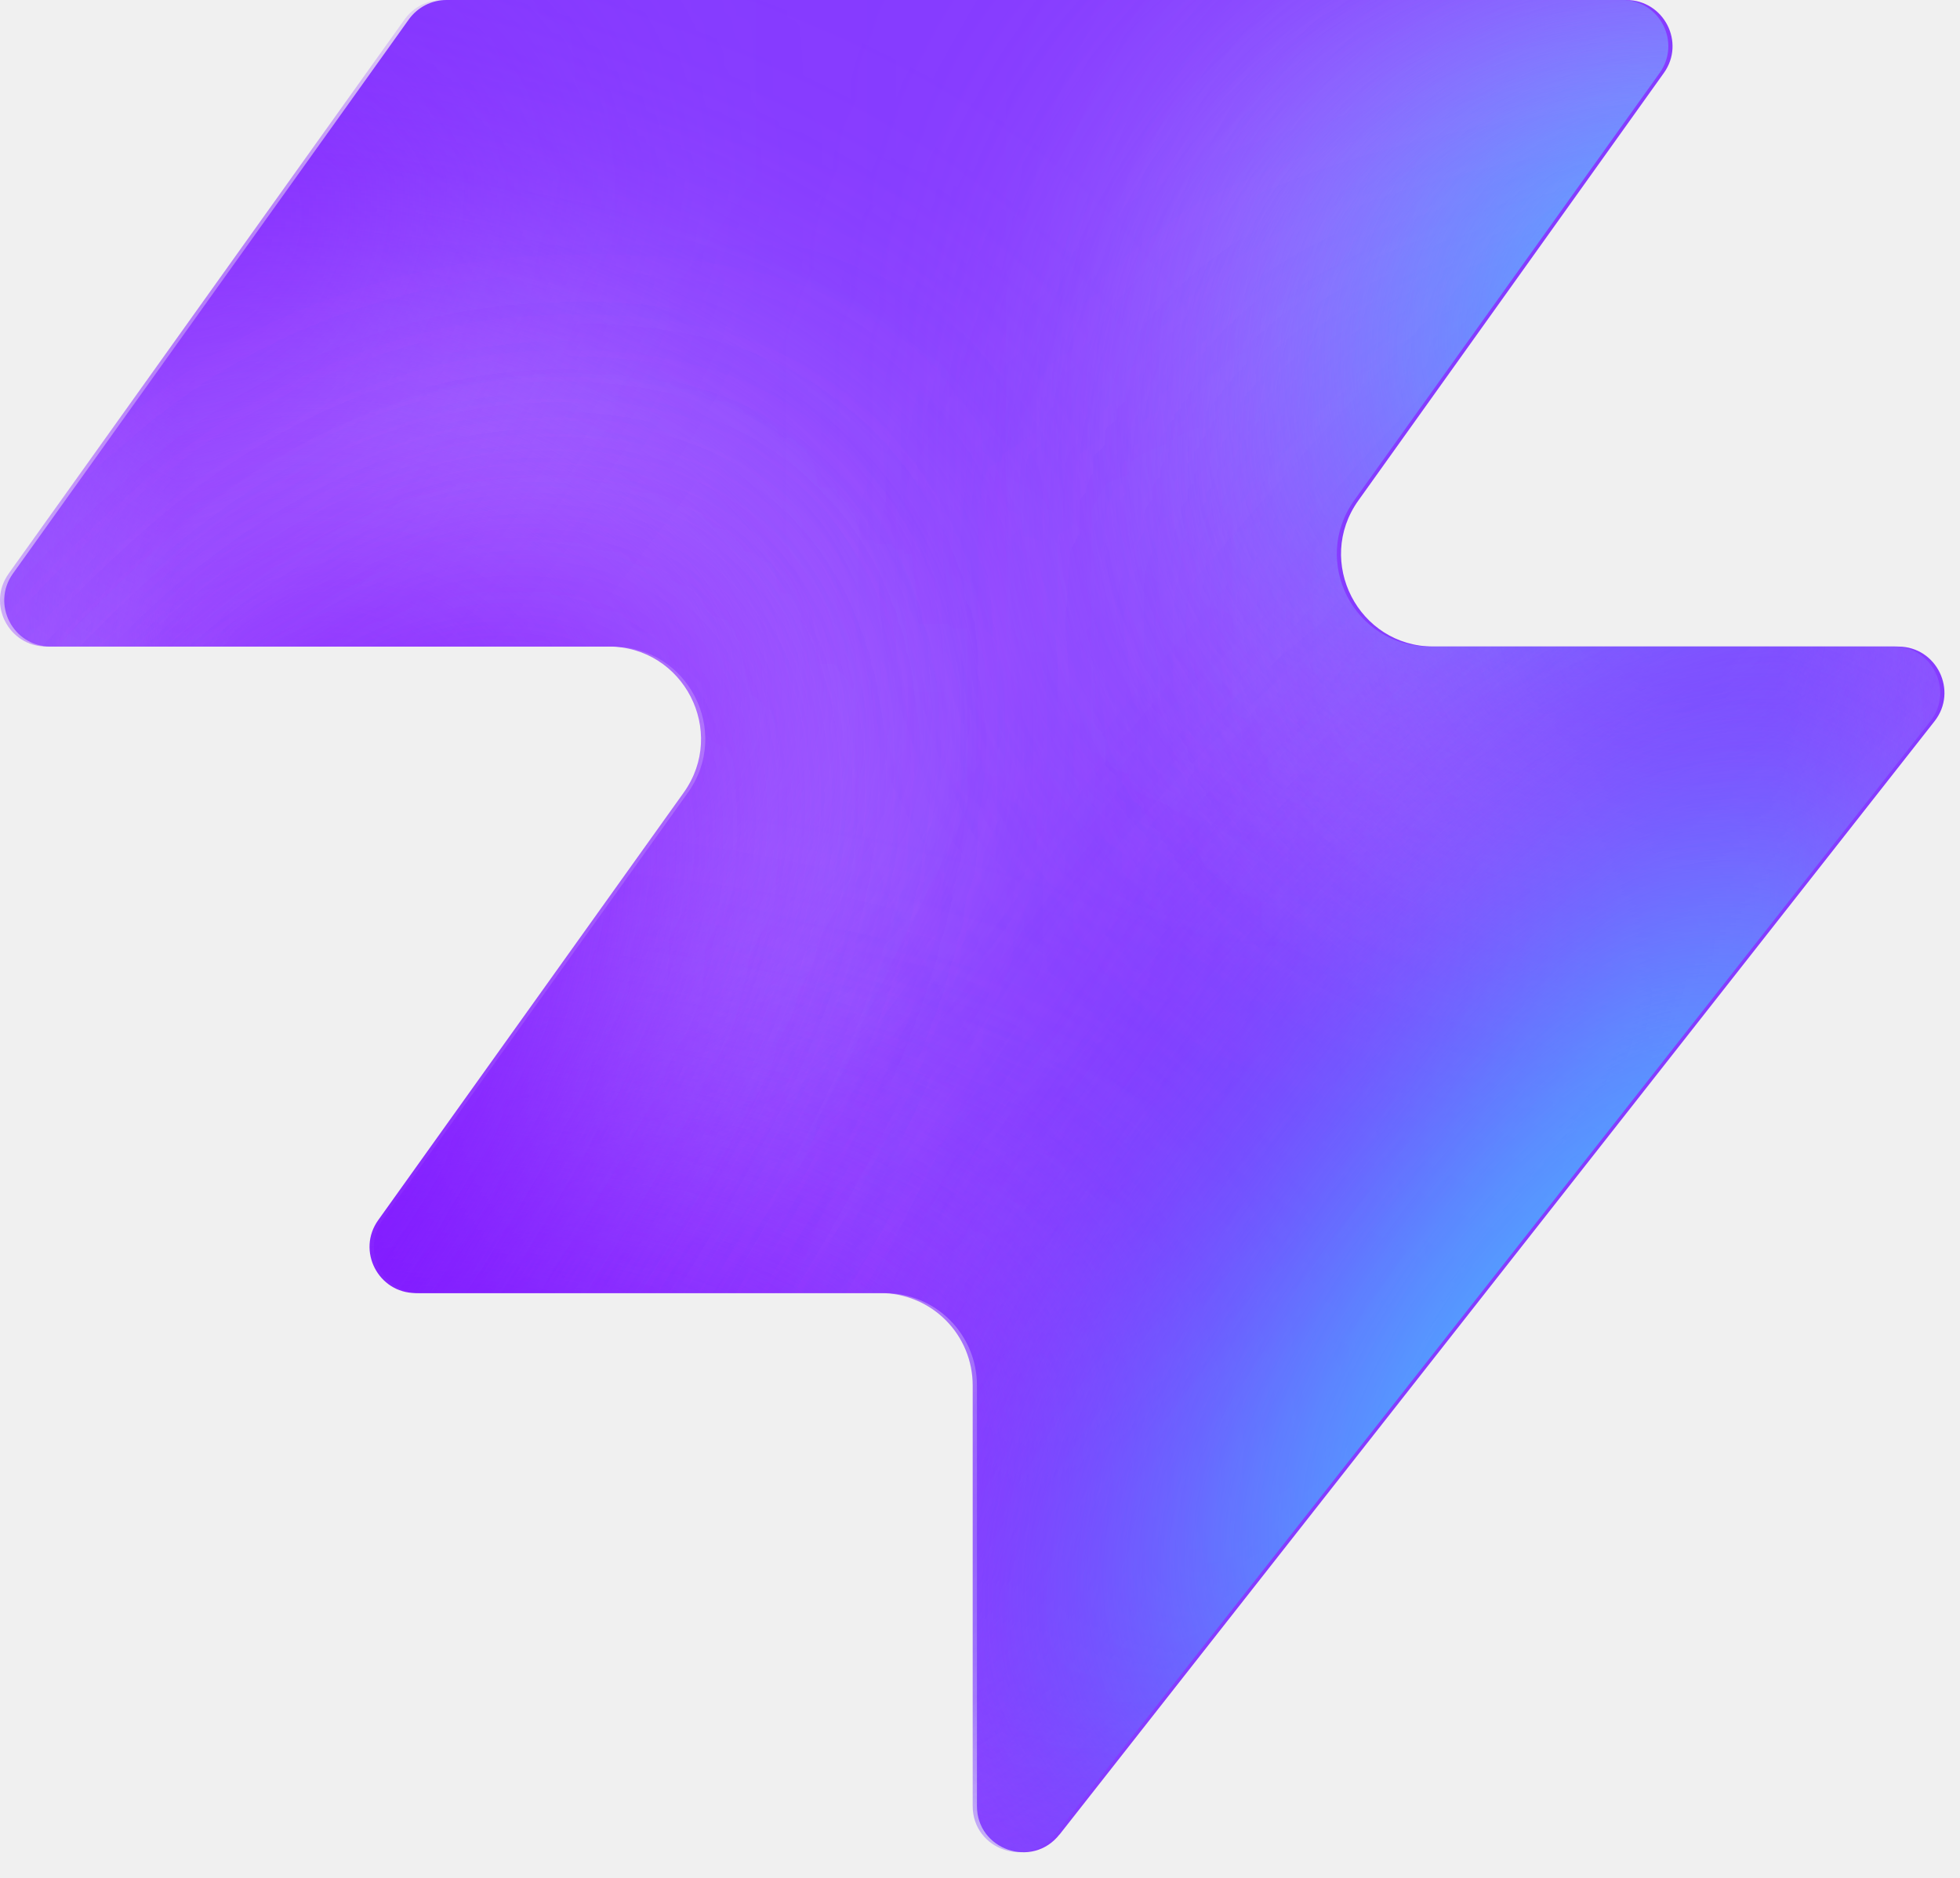
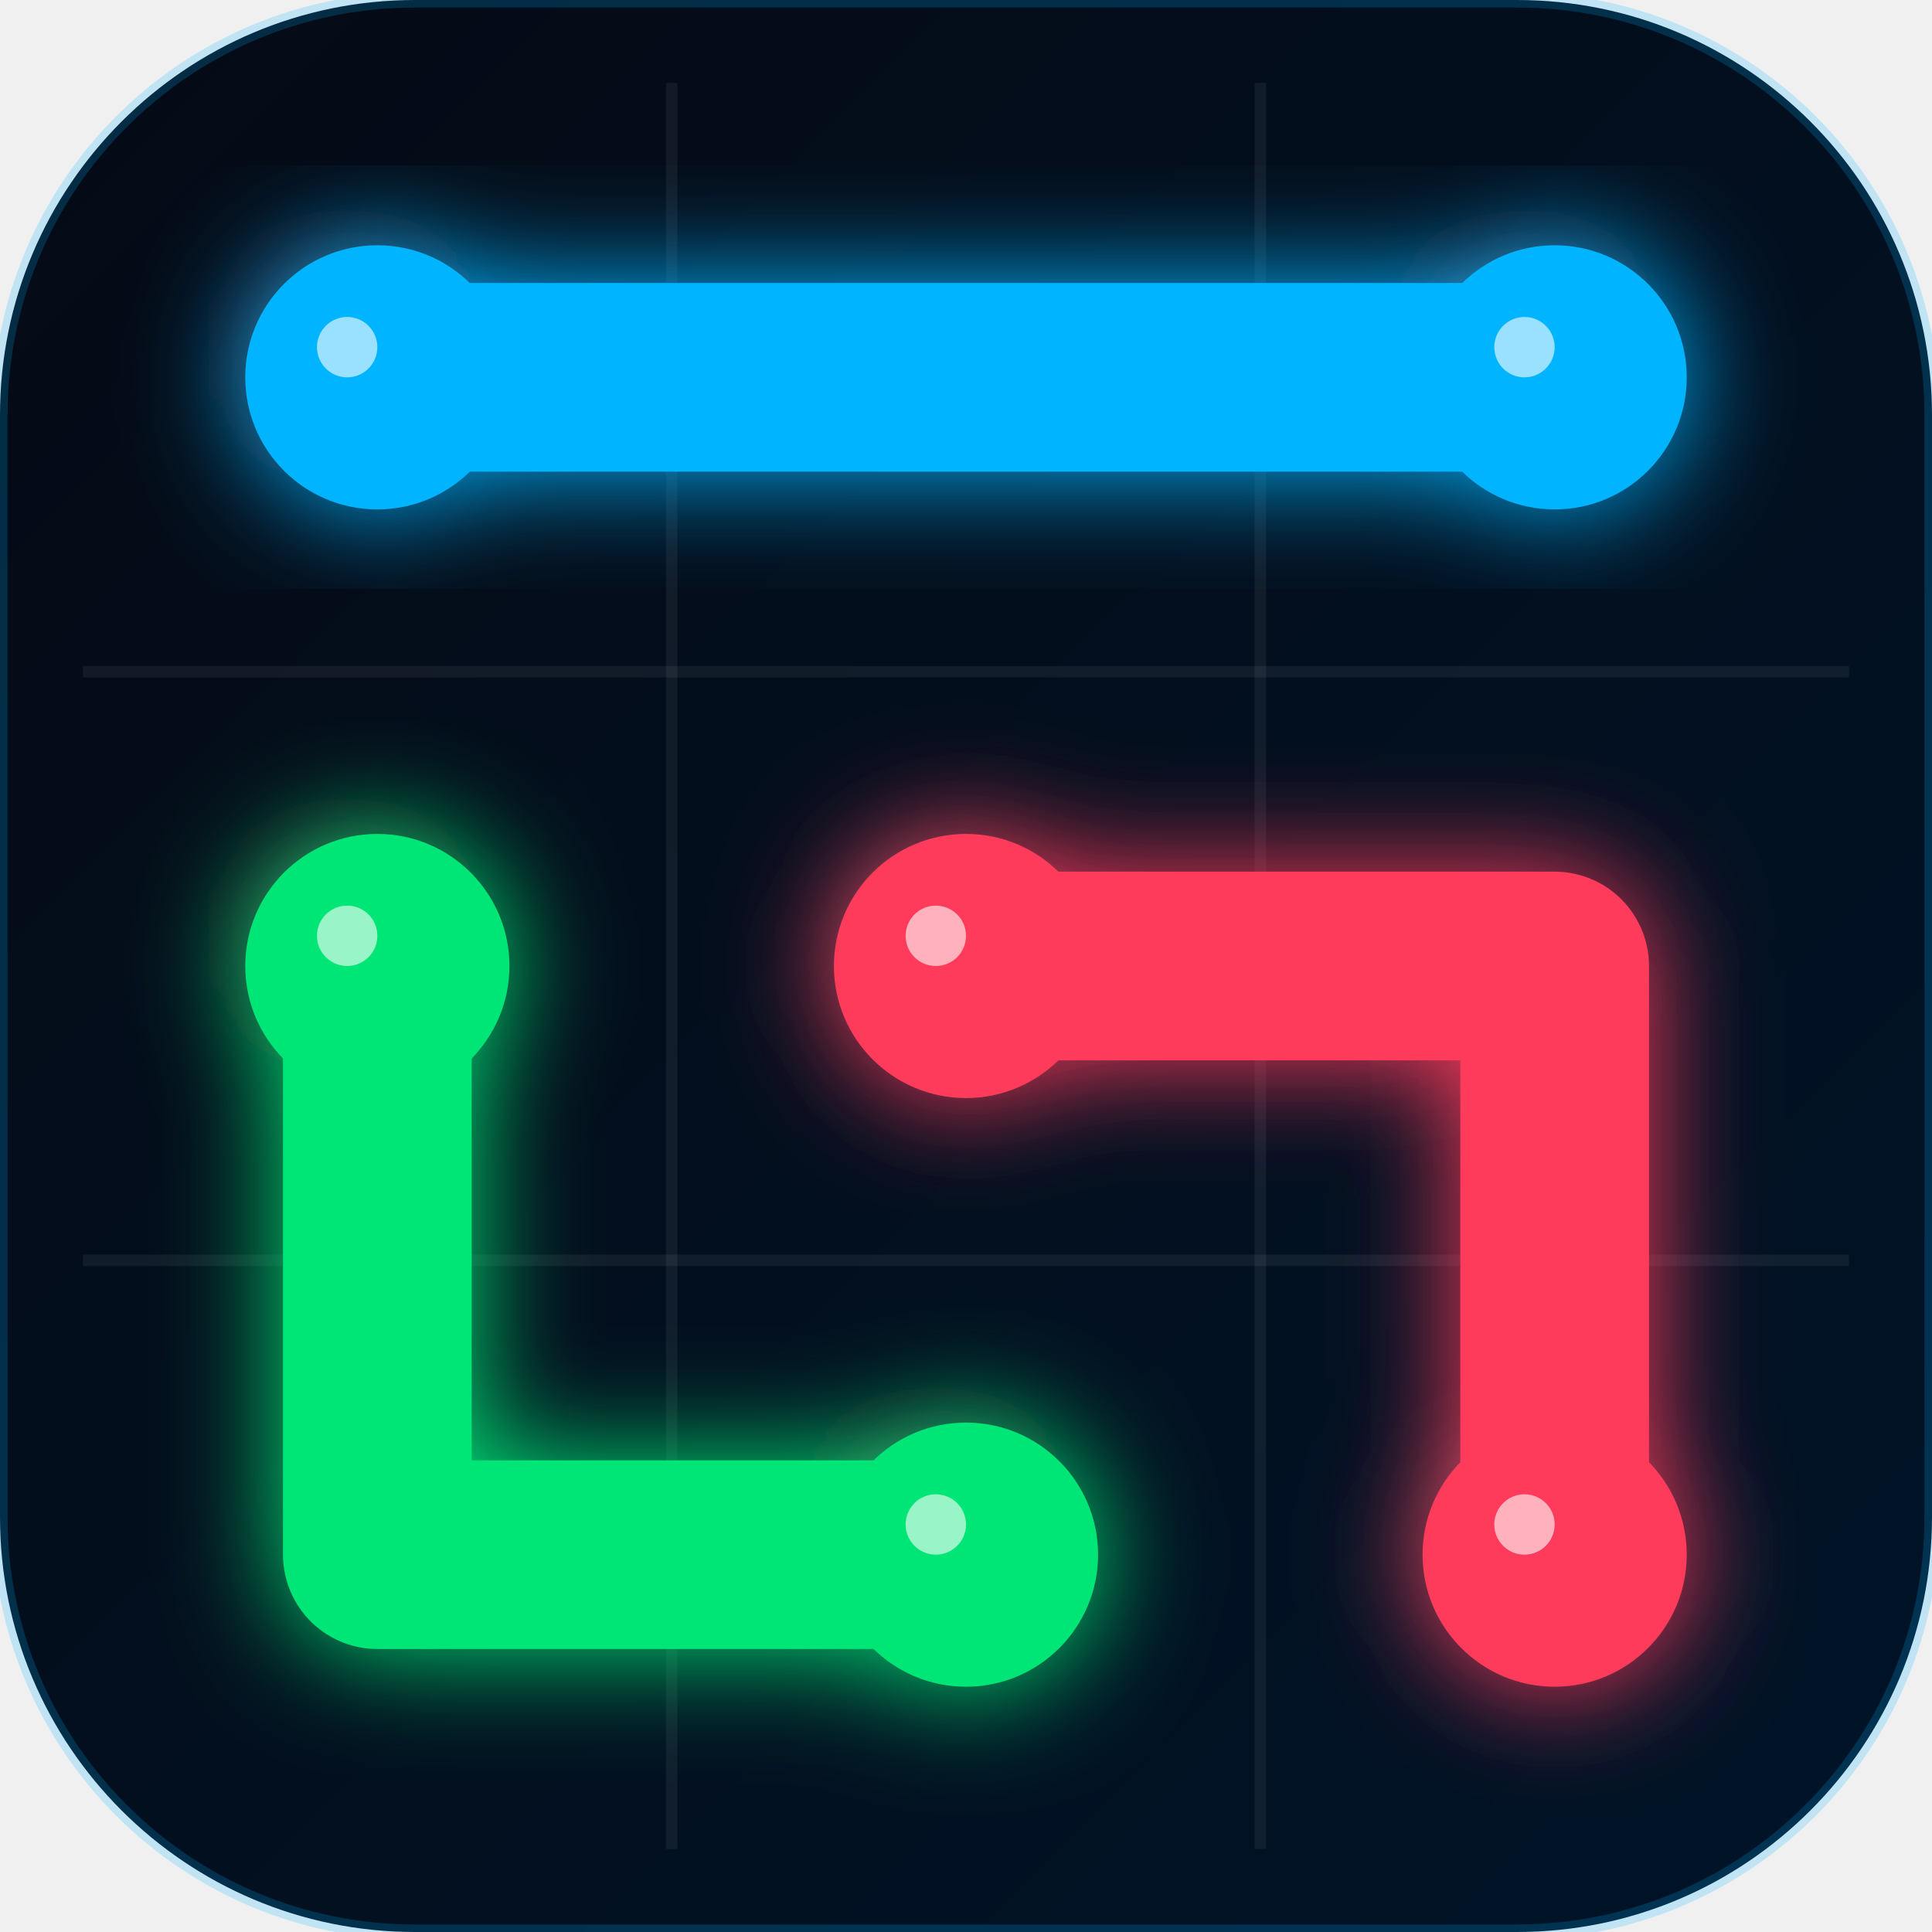
- <svg xmlns="http://www.w3.org/2000/svg" width="48" height="46" fill="none" viewBox="0 0 48 46">
-   <path fill="#863bff" d="M25.946 44.938c-.664.845-2.021.375-2.021-.698V33.937a2.26 2.26 0 0 0-2.262-2.262H10.287c-.92 0-1.456-1.04-.92-1.788l7.48-10.471c1.07-1.497 0-3.578-1.842-3.578H1.237c-.92 0-1.456-1.04-.92-1.788L10.013.474c.214-.297.556-.474.92-.474h28.894c.92 0 1.456 1.04.92 1.788l-7.48 10.471c-1.07 1.498 0 3.579 1.842 3.579h11.377c.943 0 1.473 1.088.89 1.83L25.947 44.94z" style="fill:#863bff;fill:color(display-p3 .525 .23 1);fill-opacity:1" />
-   <mask id="a" width="48" height="46" x="0" y="0" maskUnits="userSpaceOnUse" style="mask-type:alpha">
-     <path fill="#000" d="M25.842 44.938c-.664.844-2.021.375-2.021-.698V33.937a2.26 2.26 0 0 0-2.262-2.262H10.183c-.92 0-1.456-1.04-.92-1.788l7.48-10.471c1.07-1.498 0-3.579-1.842-3.579H1.133c-.92 0-1.456-1.04-.92-1.787L9.91.473c.214-.297.556-.474.92-.474h28.894c.92 0 1.456 1.04.92 1.788l-7.48 10.471c-1.07 1.498 0 3.578 1.842 3.578h11.377c.943 0 1.473 1.088.89 1.832L25.843 44.94z" style="fill:#000;fill-opacity:1" />
-   </mask>
-   <g mask="url(#a)">
-     <g filter="url(#b)">
-       <ellipse cx="5.508" cy="14.704" fill="#ede6ff" rx="5.508" ry="14.704" style="fill:#ede6ff;fill:color(display-p3 .927 .903 1);fill-opacity:1" transform="matrix(.00324 1 1 -.00324 -4.47 31.516)" />
-     </g>
-     <g filter="url(#c)">
-       <ellipse cx="10.399" cy="29.851" fill="#ede6ff" rx="10.399" ry="29.851" style="fill:#ede6ff;fill:color(display-p3 .927 .903 1);fill-opacity:1" transform="matrix(.00324 1 1 -.00324 -39.328 7.883)" />
-     </g>
-     <g filter="url(#d)">
-       <ellipse cx="5.508" cy="30.487" fill="#7e14ff" rx="5.508" ry="30.487" style="fill:#7e14ff;fill:color(display-p3 .492 .077 1);fill-opacity:1" transform="rotate(89.814 -25.913 -14.639)scale(1 -1)" />
-     </g>
-     <g filter="url(#e)">
-       <ellipse cx="5.508" cy="30.599" fill="#7e14ff" rx="5.508" ry="30.599" style="fill:#7e14ff;fill:color(display-p3 .492 .077 1);fill-opacity:1" transform="rotate(89.814 -32.644 -3.334)scale(1 -1)" />
-     </g>
-     <g filter="url(#f)">
-       <ellipse cx="5.508" cy="30.599" fill="#7e14ff" rx="5.508" ry="30.599" style="fill:#7e14ff;fill:color(display-p3 .492 .077 1);fill-opacity:1" transform="matrix(.00324 1 1 -.00324 -34.34 30.47)" />
-     </g>
-     <g filter="url(#g)">
-       <ellipse cx="14.072" cy="22.078" fill="#ede6ff" rx="14.072" ry="22.078" style="fill:#ede6ff;fill:color(display-p3 .927 .903 1);fill-opacity:1" transform="rotate(93.35 24.506 48.493)scale(-1 1)" />
-     </g>
-     <g filter="url(#h)">
-       <ellipse cx="3.47" cy="21.501" fill="#7e14ff" rx="3.47" ry="21.501" style="fill:#7e14ff;fill:color(display-p3 .492 .077 1);fill-opacity:1" transform="rotate(89.009 28.708 47.59)scale(-1 1)" />
-     </g>
-     <g filter="url(#i)">
-       <ellipse cx="3.47" cy="21.501" fill="#7e14ff" rx="3.47" ry="21.501" style="fill:#7e14ff;fill:color(display-p3 .492 .077 1);fill-opacity:1" transform="rotate(89.009 28.708 47.59)scale(-1 1)" />
-     </g>
-     <g filter="url(#j)">
-       <ellipse cx=".387" cy="8.972" fill="#7e14ff" rx="4.407" ry="29.108" style="fill:#7e14ff;fill:color(display-p3 .492 .077 1);fill-opacity:1" transform="rotate(39.51 .387 8.972)" />
-     </g>
-     <g filter="url(#k)">
-       <ellipse cx="47.523" cy="-6.092" fill="#7e14ff" rx="4.407" ry="29.108" style="fill:#7e14ff;fill:color(display-p3 .492 .077 1);fill-opacity:1" transform="rotate(37.892 47.523 -6.092)" />
-     </g>
-     <g filter="url(#l)">
-       <ellipse cx="41.412" cy="6.333" fill="#47bfff" rx="5.971" ry="9.665" style="fill:#47bfff;fill:color(display-p3 .28 .748 1);fill-opacity:1" transform="rotate(37.892 41.412 6.333)" />
-     </g>
-     <g filter="url(#m)">
-       <ellipse cx="-1.879" cy="38.332" fill="#7e14ff" rx="4.407" ry="29.108" style="fill:#7e14ff;fill:color(display-p3 .492 .077 1);fill-opacity:1" transform="rotate(37.892 -1.88 38.332)" />
-     </g>
-     <g filter="url(#n)">
-       <ellipse cx="-1.879" cy="38.332" fill="#7e14ff" rx="4.407" ry="29.108" style="fill:#7e14ff;fill:color(display-p3 .492 .077 1);fill-opacity:1" transform="rotate(37.892 -1.88 38.332)" />
-     </g>
-     <g filter="url(#o)">
-       <ellipse cx="35.651" cy="29.907" fill="#7e14ff" rx="4.407" ry="29.108" style="fill:#7e14ff;fill:color(display-p3 .492 .077 1);fill-opacity:1" transform="rotate(37.892 35.651 29.907)" />
-     </g>
-     <g filter="url(#p)">
-       <ellipse cx="38.418" cy="32.4" fill="#47bfff" rx="5.971" ry="15.297" style="fill:#47bfff;fill:color(display-p3 .28 .748 1);fill-opacity:1" transform="rotate(37.892 38.418 32.4)" />
-     </g>
+ <svg xmlns="http://www.w3.org/2000/svg" viewBox="0 0 512 512">
+   <defs>
+     <filter id="glow-blue" x="-30%" y="-30%" width="160%" height="160%">
+       <feGaussianBlur stdDeviation="15" result="blur" />
+       <feMerge>
+         <feMergeNode in="blur" />
+         <feMergeNode in="SourceGraphic" />
+       </feMerge>
+     </filter>
+     <filter id="glow-green" x="-30%" y="-30%" width="160%" height="160%">
+       <feGaussianBlur stdDeviation="15" result="blur" />
+       <feMerge>
+         <feMergeNode in="blur" />
+         <feMergeNode in="SourceGraphic" />
+       </feMerge>
+     </filter>
+     <filter id="glow-red" x="-30%" y="-30%" width="160%" height="160%">
+       <feGaussianBlur stdDeviation="15" result="blur" />
+       <feMerge>
+         <feMergeNode in="blur" />
+         <feMergeNode in="SourceGraphic" />
+       </feMerge>
+     </filter>
+     <linearGradient id="bg" x1="0%" y1="0%" x2="100%" y2="100%">
+       <stop offset="0%" stop-color="#050a15" />
+       <stop offset="100%" stop-color="#001428" />
+     </linearGradient>
+   </defs>
+   <rect width="512" height="512" rx="110" fill="url(#bg)" />
+   <rect width="512" height="512" rx="110" fill="transparent" stroke="#00b4ff" stroke-width="4" stroke-opacity="0.2" />
+   <g stroke="#ffffff" stroke-opacity="0.06" stroke-width="3">
+     <line x1="178" y1="22" x2="178" y2="490" />
+     <line x1="334" y1="22" x2="334" y2="490" />
+     <line x1="22" y1="178" x2="490" y2="178" />
+     <line x1="22" y1="334" x2="490" y2="334" />
  </g>
-   <defs>
-     <filter id="b" width="60.045" height="41.654" x="-19.77" y="16.149" color-interpolation-filters="sRGB" filterUnits="userSpaceOnUse">
-       <feFlood flood-opacity="0" result="BackgroundImageFix" />
-       <feBlend in="SourceGraphic" in2="BackgroundImageFix" result="shape" />
-       <feGaussianBlur result="effect1_foregroundBlur_2002_17158" stdDeviation="7.659" />
-     </filter>
-     <filter id="c" width="90.34" height="51.437" x="-54.613" y="-7.533" color-interpolation-filters="sRGB" filterUnits="userSpaceOnUse">
-       <feFlood flood-opacity="0" result="BackgroundImageFix" />
-       <feBlend in="SourceGraphic" in2="BackgroundImageFix" result="shape" />
-       <feGaussianBlur result="effect1_foregroundBlur_2002_17158" stdDeviation="7.659" />
-     </filter>
-     <filter id="d" width="79.355" height="29.4" x="-49.64" y="2.03" color-interpolation-filters="sRGB" filterUnits="userSpaceOnUse">
-       <feFlood flood-opacity="0" result="BackgroundImageFix" />
-       <feBlend in="SourceGraphic" in2="BackgroundImageFix" result="shape" />
-       <feGaussianBlur result="effect1_foregroundBlur_2002_17158" stdDeviation="4.596" />
-     </filter>
-     <filter id="e" width="79.579" height="29.4" x="-45.045" y="20.029" color-interpolation-filters="sRGB" filterUnits="userSpaceOnUse">
-       <feFlood flood-opacity="0" result="BackgroundImageFix" />
-       <feBlend in="SourceGraphic" in2="BackgroundImageFix" result="shape" />
-       <feGaussianBlur result="effect1_foregroundBlur_2002_17158" stdDeviation="4.596" />
-     </filter>
-     <filter id="f" width="79.579" height="29.4" x="-43.513" y="21.178" color-interpolation-filters="sRGB" filterUnits="userSpaceOnUse">
-       <feFlood flood-opacity="0" result="BackgroundImageFix" />
-       <feBlend in="SourceGraphic" in2="BackgroundImageFix" result="shape" />
-       <feGaussianBlur result="effect1_foregroundBlur_2002_17158" stdDeviation="4.596" />
-     </filter>
-     <filter id="g" width="74.749" height="58.852" x="15.756" y="-17.901" color-interpolation-filters="sRGB" filterUnits="userSpaceOnUse">
-       <feFlood flood-opacity="0" result="BackgroundImageFix" />
-       <feBlend in="SourceGraphic" in2="BackgroundImageFix" result="shape" />
-       <feGaussianBlur result="effect1_foregroundBlur_2002_17158" stdDeviation="7.659" />
-     </filter>
-     <filter id="h" width="61.377" height="25.362" x="23.548" y="2.284" color-interpolation-filters="sRGB" filterUnits="userSpaceOnUse">
-       <feFlood flood-opacity="0" result="BackgroundImageFix" />
-       <feBlend in="SourceGraphic" in2="BackgroundImageFix" result="shape" />
-       <feGaussianBlur result="effect1_foregroundBlur_2002_17158" stdDeviation="4.596" />
-     </filter>
-     <filter id="i" width="61.377" height="25.362" x="23.548" y="2.284" color-interpolation-filters="sRGB" filterUnits="userSpaceOnUse">
-       <feFlood flood-opacity="0" result="BackgroundImageFix" />
-       <feBlend in="SourceGraphic" in2="BackgroundImageFix" result="shape" />
-       <feGaussianBlur result="effect1_foregroundBlur_2002_17158" stdDeviation="4.596" />
-     </filter>
-     <filter id="j" width="56.045" height="63.649" x="-27.636" y="-22.853" color-interpolation-filters="sRGB" filterUnits="userSpaceOnUse">
-       <feFlood flood-opacity="0" result="BackgroundImageFix" />
-       <feBlend in="SourceGraphic" in2="BackgroundImageFix" result="shape" />
-       <feGaussianBlur result="effect1_foregroundBlur_2002_17158" stdDeviation="4.596" />
-     </filter>
-     <filter id="k" width="54.814" height="64.646" x="20.116" y="-38.415" color-interpolation-filters="sRGB" filterUnits="userSpaceOnUse">
-       <feFlood flood-opacity="0" result="BackgroundImageFix" />
-       <feBlend in="SourceGraphic" in2="BackgroundImageFix" result="shape" />
-       <feGaussianBlur result="effect1_foregroundBlur_2002_17158" stdDeviation="4.596" />
-     </filter>
-     <filter id="l" width="33.541" height="35.313" x="24.641" y="-11.323" color-interpolation-filters="sRGB" filterUnits="userSpaceOnUse">
-       <feFlood flood-opacity="0" result="BackgroundImageFix" />
-       <feBlend in="SourceGraphic" in2="BackgroundImageFix" result="shape" />
-       <feGaussianBlur result="effect1_foregroundBlur_2002_17158" stdDeviation="4.596" />
-     </filter>
-     <filter id="m" width="54.814" height="64.646" x="-29.286" y="6.009" color-interpolation-filters="sRGB" filterUnits="userSpaceOnUse">
-       <feFlood flood-opacity="0" result="BackgroundImageFix" />
-       <feBlend in="SourceGraphic" in2="BackgroundImageFix" result="shape" />
-       <feGaussianBlur result="effect1_foregroundBlur_2002_17158" stdDeviation="4.596" />
-     </filter>
-     <filter id="n" width="54.814" height="64.646" x="-29.286" y="6.009" color-interpolation-filters="sRGB" filterUnits="userSpaceOnUse">
-       <feFlood flood-opacity="0" result="BackgroundImageFix" />
-       <feBlend in="SourceGraphic" in2="BackgroundImageFix" result="shape" />
-       <feGaussianBlur result="effect1_foregroundBlur_2002_17158" stdDeviation="4.596" />
-     </filter>
-     <filter id="o" width="54.814" height="64.646" x="8.244" y="-2.416" color-interpolation-filters="sRGB" filterUnits="userSpaceOnUse">
-       <feFlood flood-opacity="0" result="BackgroundImageFix" />
-       <feBlend in="SourceGraphic" in2="BackgroundImageFix" result="shape" />
-       <feGaussianBlur result="effect1_foregroundBlur_2002_17158" stdDeviation="4.596" />
-     </filter>
-     <filter id="p" width="39.409" height="43.623" x="18.713" y="10.588" color-interpolation-filters="sRGB" filterUnits="userSpaceOnUse">
-       <feFlood flood-opacity="0" result="BackgroundImageFix" />
-       <feBlend in="SourceGraphic" in2="BackgroundImageFix" result="shape" />
-       <feGaussianBlur result="effect1_foregroundBlur_2002_17158" stdDeviation="4.596" />
-     </filter>
-   </defs>
+   <g filter="url(#glow-blue)">
+     <path d="M 100,100 L 412,100" stroke="#00b4ff" stroke-width="50" stroke-linecap="round" stroke-linejoin="round" fill="none" />
+     <circle cx="100" cy="100" r="35" fill="#00b4ff" />
+     <circle cx="412" cy="100" r="35" fill="#00b4ff" />
+     <circle cx="92" cy="92" r="8" fill="#ffffff" fill-opacity="0.6" />
+     <circle cx="404" cy="92" r="8" fill="#ffffff" fill-opacity="0.6" />
+   </g>
+   <g filter="url(#glow-green)">
+     <path d="M 100,256 L 100,412 L 256,412" stroke="#00e676" stroke-width="50" stroke-linecap="round" stroke-linejoin="round" fill="none" />
+     <circle cx="100" cy="256" r="35" fill="#00e676" />
+     <circle cx="256" cy="412" r="35" fill="#00e676" />
+     <circle cx="92" cy="248" r="8" fill="#ffffff" fill-opacity="0.6" />
+     <circle cx="248" cy="404" r="8" fill="#ffffff" fill-opacity="0.6" />
+   </g>
+   <g filter="url(#glow-red)">
+     <path d="M 256,256 L 412,256 L 412,412" stroke="#ff3b5c" stroke-width="50" stroke-linecap="round" stroke-linejoin="round" fill="none" />
+     <circle cx="256" cy="256" r="35" fill="#ff3b5c" />
+     <circle cx="412" cy="412" r="35" fill="#ff3b5c" />
+     <circle cx="248" cy="248" r="8" fill="#ffffff" fill-opacity="0.6" />
+     <circle cx="404" cy="404" r="8" fill="#ffffff" fill-opacity="0.6" />
+   </g>
</svg>
